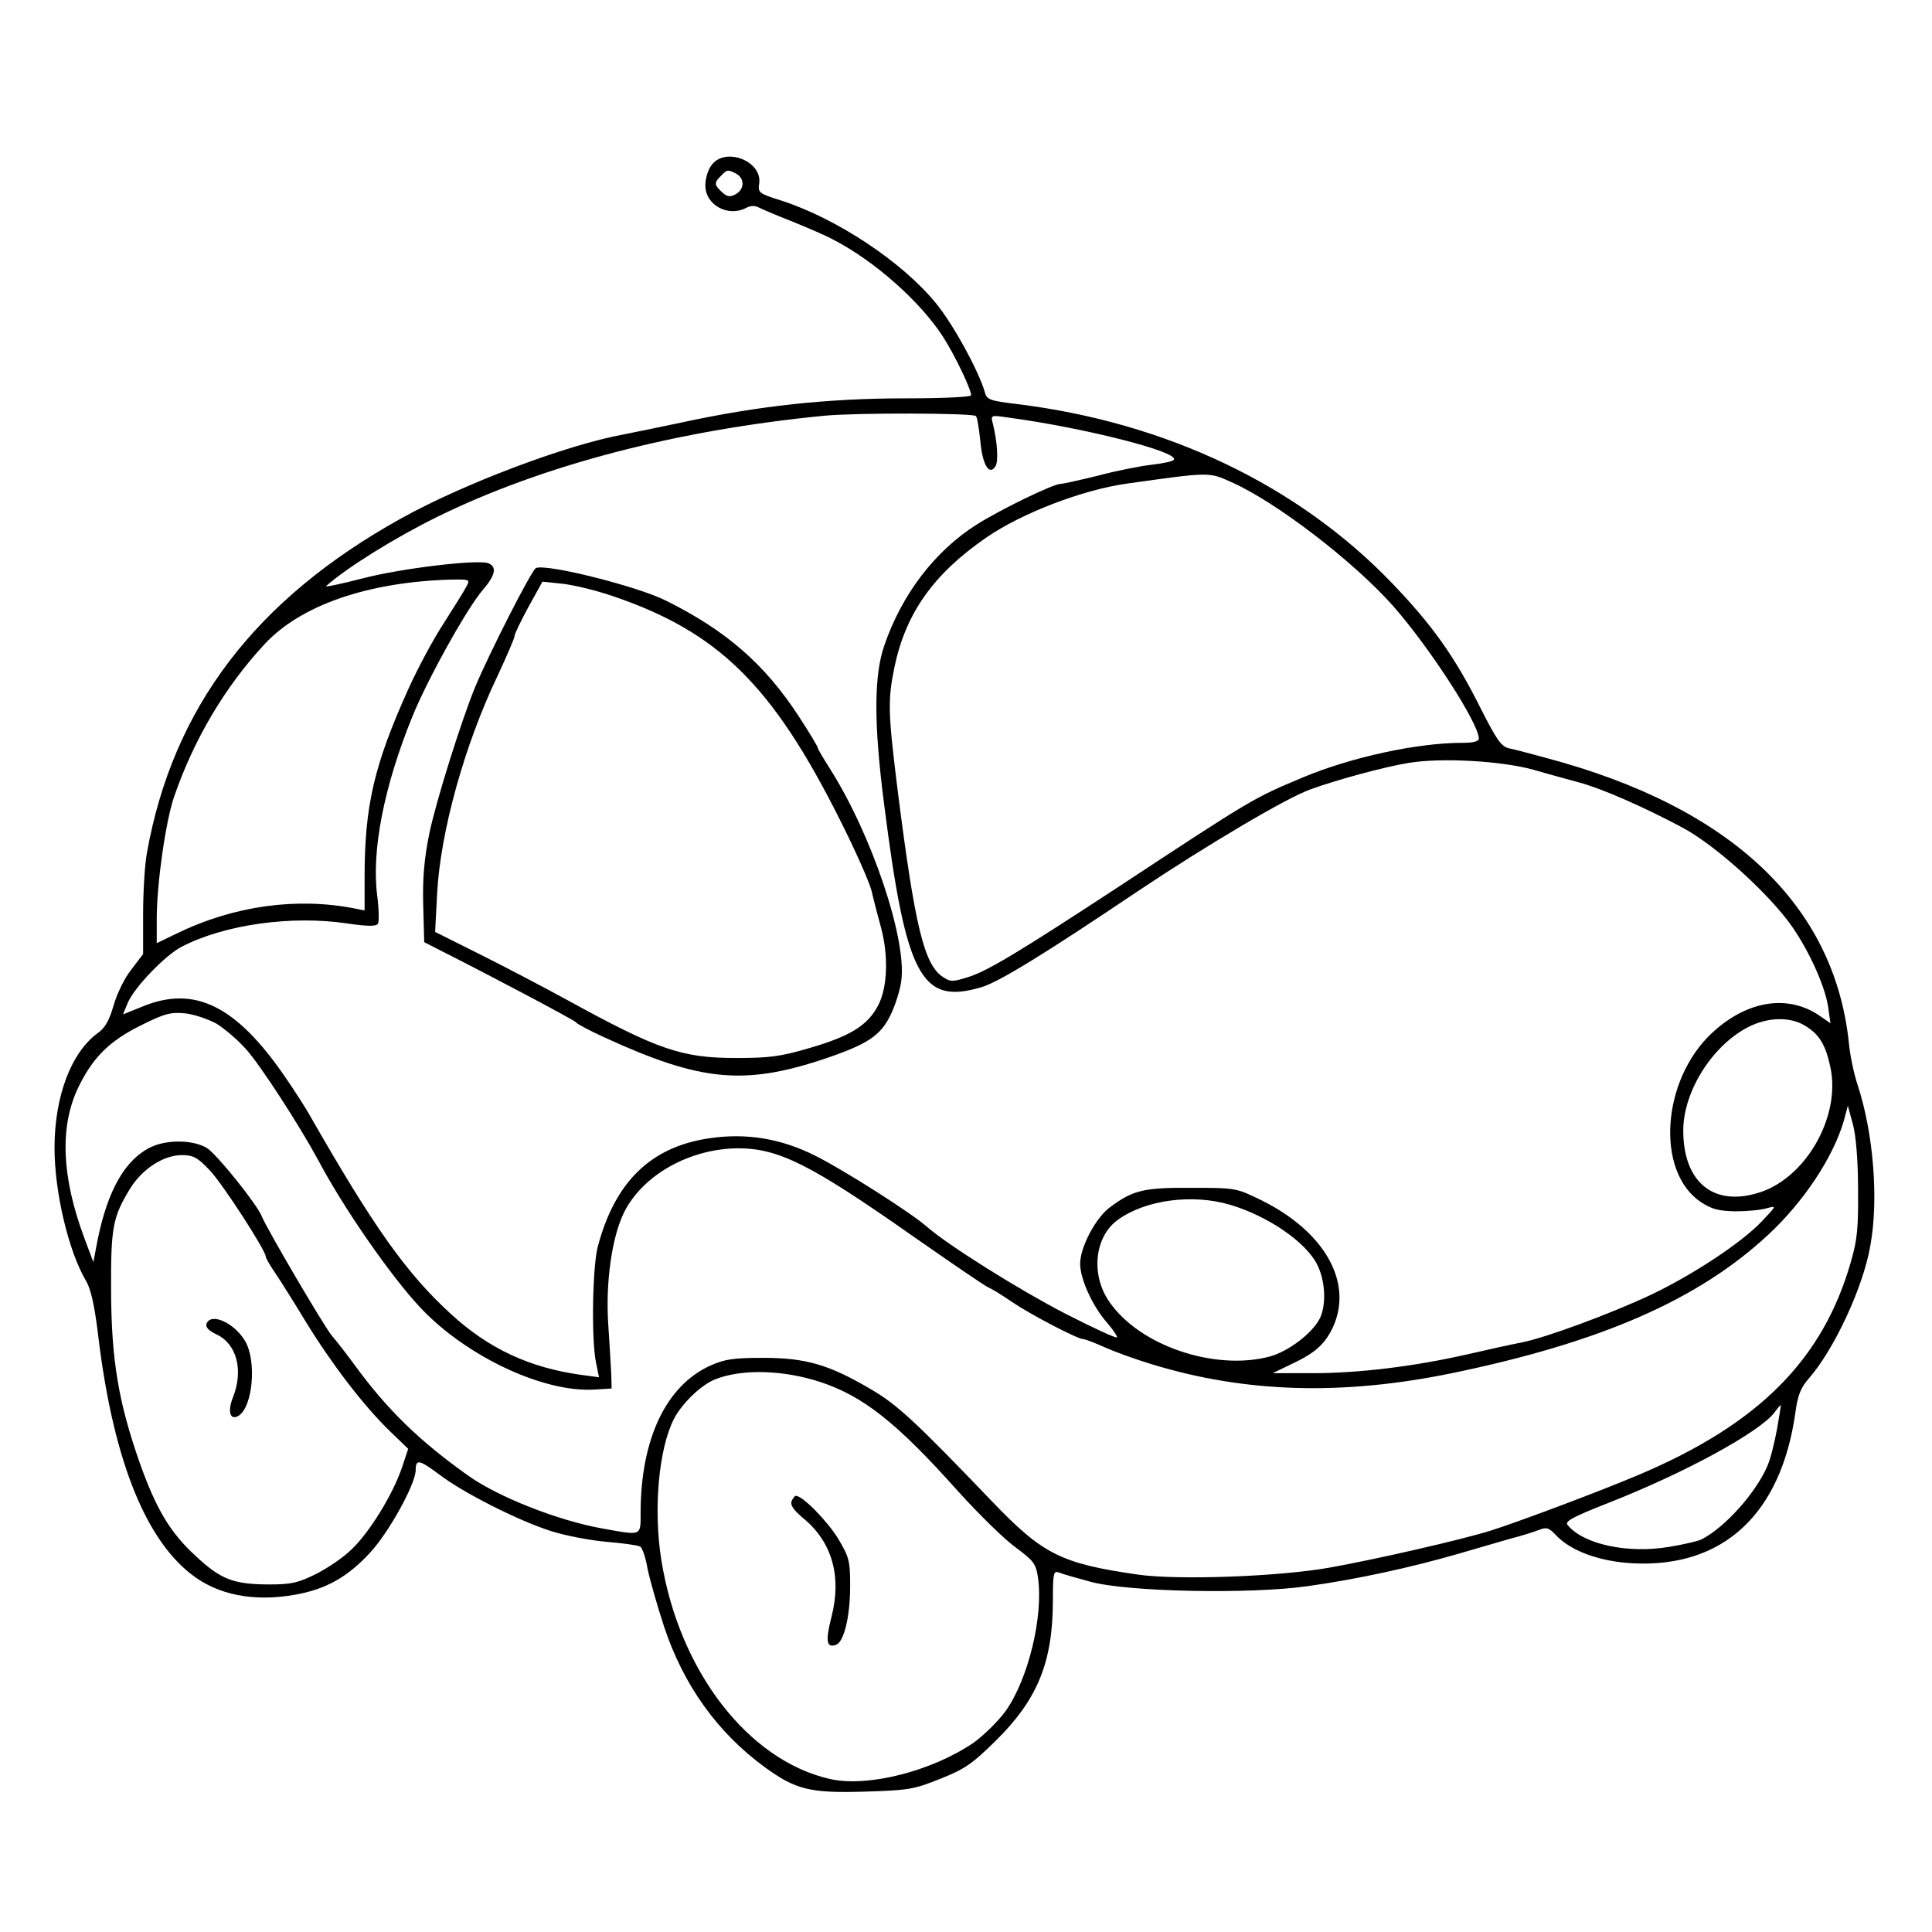
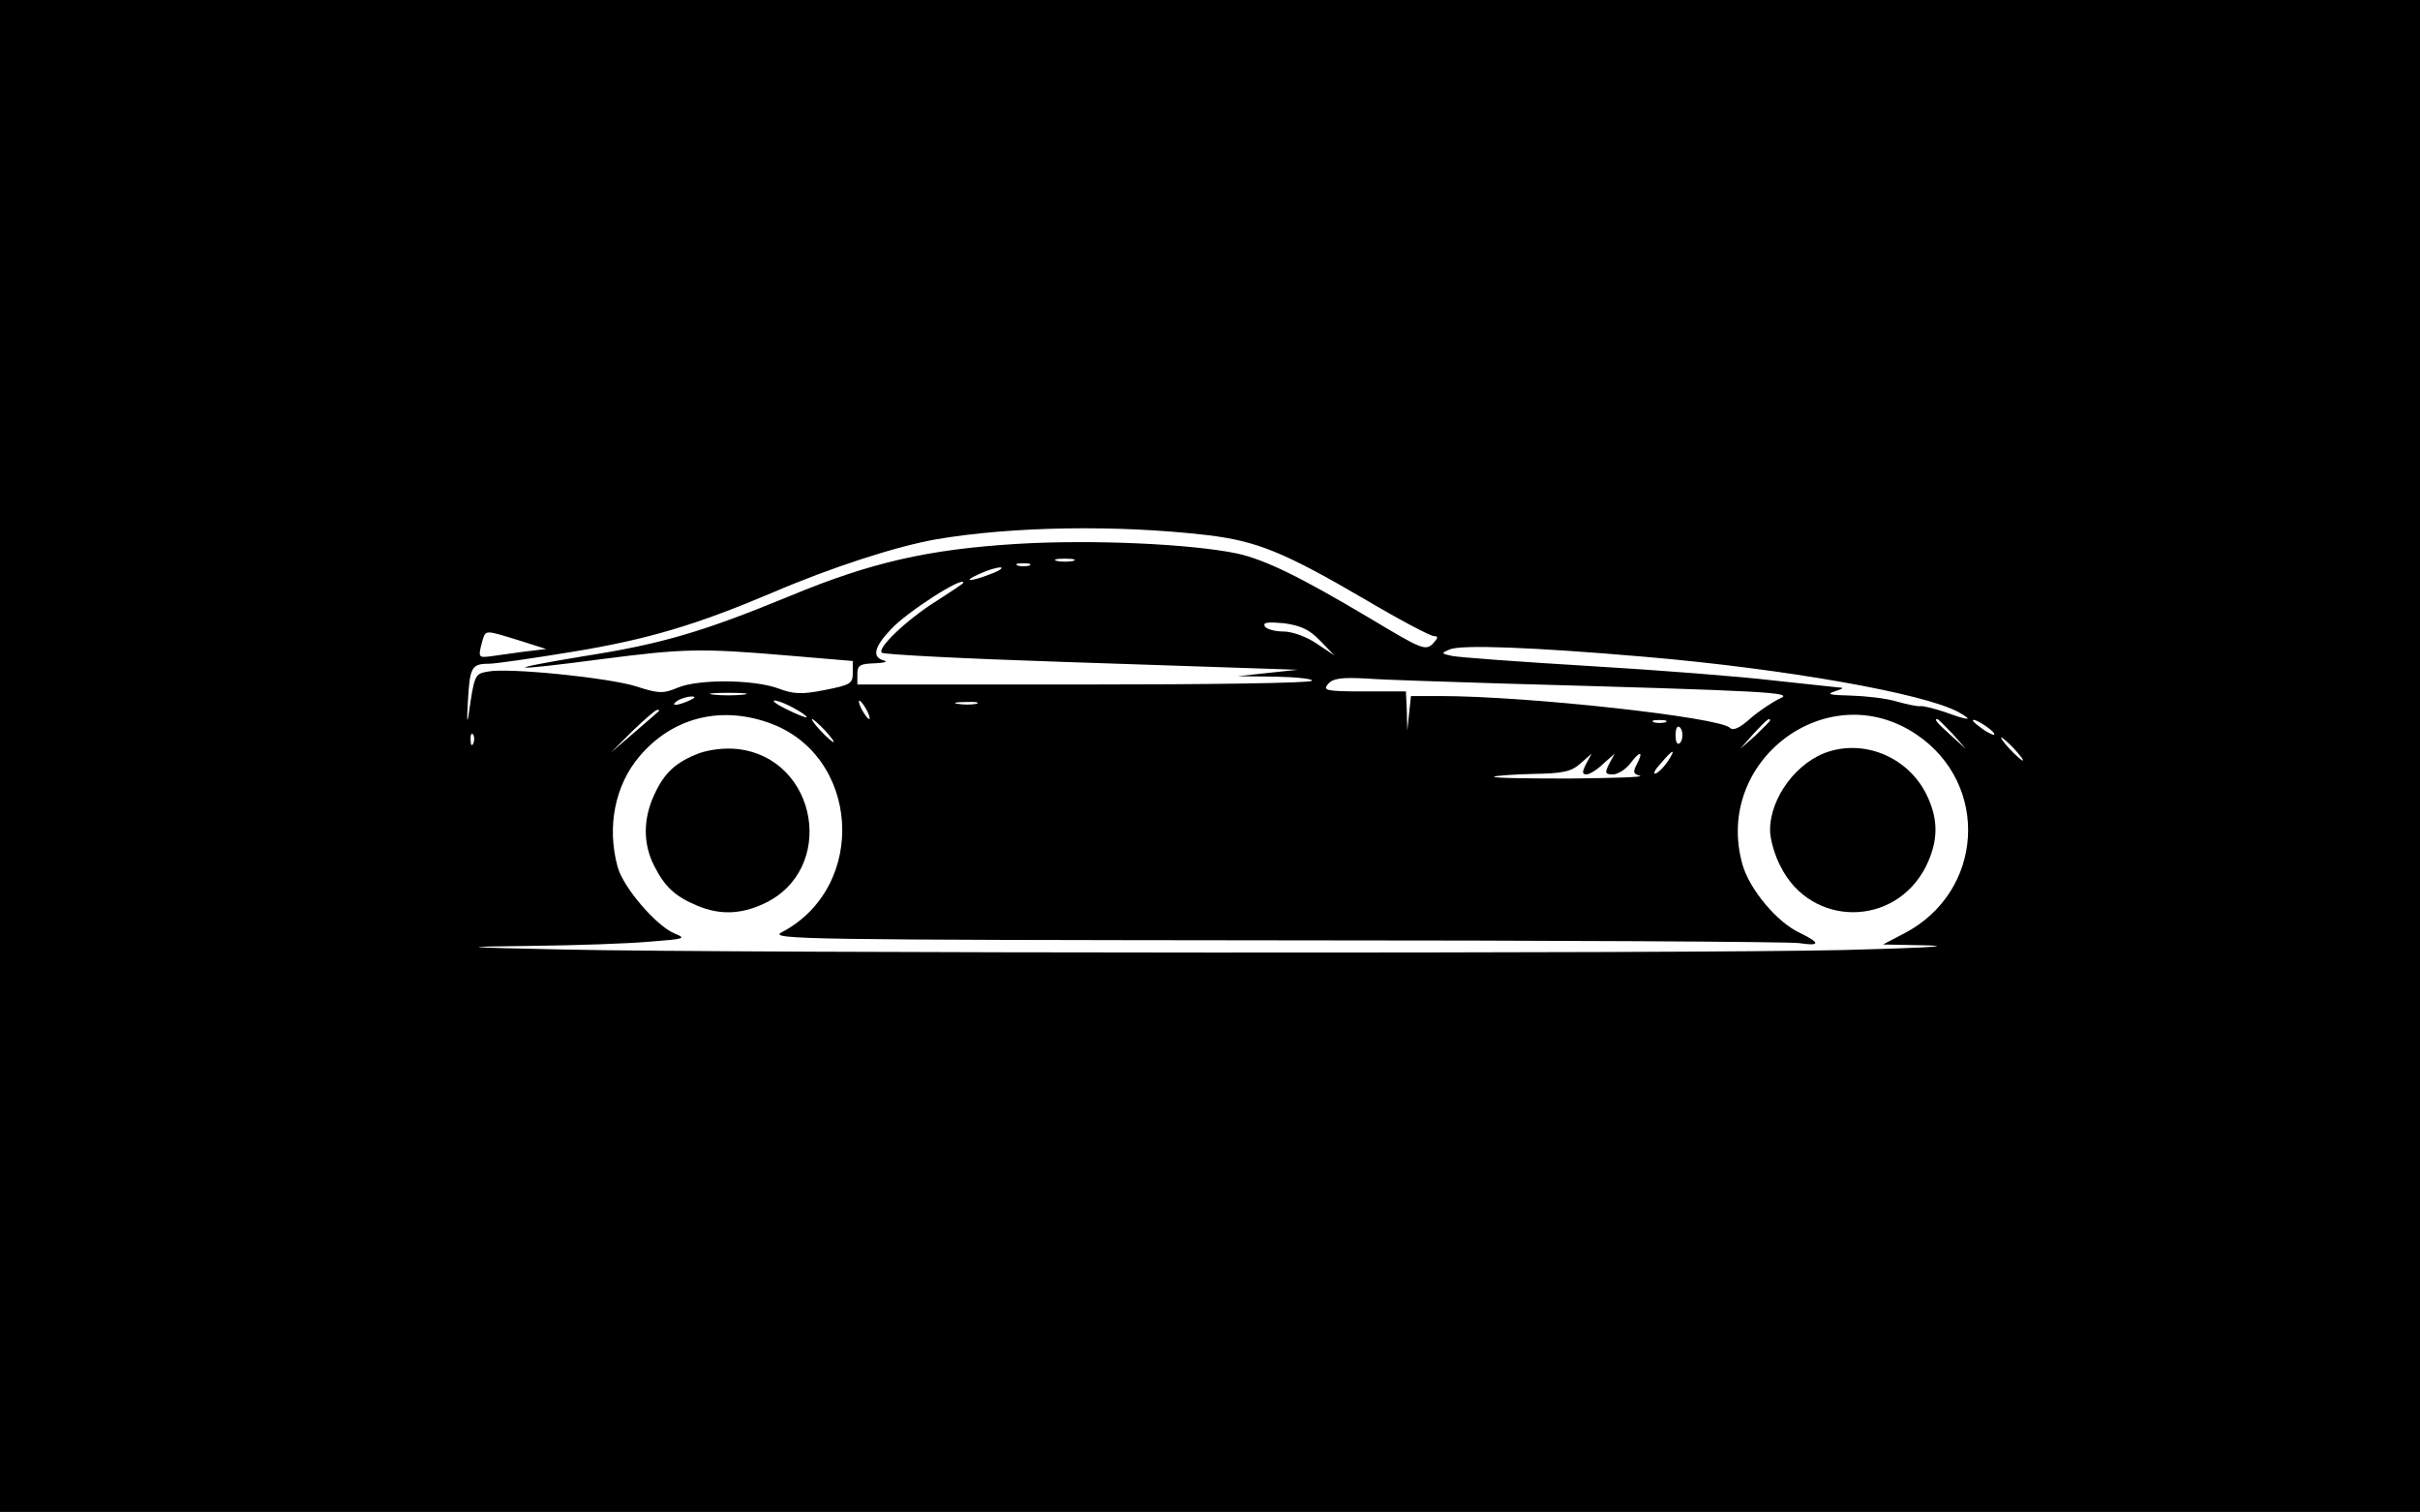
- <svg xmlns="http://www.w3.org/2000/svg" version="1.0" width="567pt" height="567pt" viewBox="0 0 567 567" preserveAspectRatio="xMidYMid meet">
-   <g transform="translate(0,567) scale(0.1,-0.1)" fill="#000000" stroke="none">
-     <path d="M2088 5185 c-10 -13 -18 -39 -18 -59 0 -58 67 -94 120 -66 13 7 26 7 37 1 10 -5 54 -24 98 -41 44 -18 98 -41 120 -53 122 -63 256 -182 323 -286 34 -53 82 -153 82 -171 0 -5 -79 -9 -188 -9 -235 0 -435 -22 -662 -71 -52 -11 -129 -27 -170 -35 -169 -31 -470 -145 -652 -246 -429 -238 -671 -556 -747 -983 -6 -33 -11 -113 -11 -178 l0 -118 -35 -46 c-20 -25 -43 -73 -52 -106 -12 -42 -25 -65 -45 -79 -79 -57 -128 -186 -128 -338 0 -129 41 -304 93 -391 14 -24 24 -71 34 -150 42 -359 134 -600 273 -709 78 -62 185 -83 307 -61 90 16 153 52 218 122 56 60 135 203 135 244 0 33 11 30 70 -14 71 -54 232 -135 326 -165 43 -14 118 -28 165 -32 48 -4 91 -10 98 -14 6 -4 16 -32 21 -63 6 -30 28 -108 49 -172 57 -172 157 -311 295 -412 91 -66 132 -77 294 -72 127 4 143 6 220 37 73 29 94 43 166 114 121 120 166 229 166 411 0 80 2 87 18 81 9 -4 51 -16 92 -27 108 -30 470 -37 638 -13 144 20 304 55 442 95 58 17 128 37 155 45 28 7 63 18 79 24 25 10 31 8 52 -14 44 -47 129 -78 227 -83 264 -13 434 144 476 442 7 52 16 74 40 101 74 85 159 267 180 389 25 136 9 331 -37 471 -11 33 -23 89 -26 125 -43 405 -346 691 -886 835 -47 13 -97 26 -112 29 -22 5 -36 25 -83 118 -76 152 -142 244 -260 367 -276 287 -661 471 -1099 525 -83 10 -90 13 -96 36 -18 62 -94 201 -144 261 -99 121 -291 248 -452 300 -67 21 -70 24 -66 50 10 67 -101 109 -140 54z m73 -25 c25 -14 24 -46 -2 -60 -16 -9 -25 -8 -40 6 -23 21 -24 28 -3 48 18 19 20 19 45 6z m703 -711 c4 -3 9 -36 13 -73 6 -69 26 -103 44 -75 10 14 6 72 -7 125 -7 26 -6 26 42 19 225 -30 504 -101 489 -124 -2 -5 -32 -11 -66 -15 -34 -4 -105 -18 -157 -32 -53 -13 -102 -24 -109 -24 -22 0 -174 -74 -246 -119 -123 -78 -220 -204 -272 -356 -30 -87 -31 -226 -1 -460 65 -513 109 -595 287 -542 52 16 181 95 459 282 202 135 435 273 505 298 76 28 220 67 289 78 95 16 273 6 366 -20 41 -12 101 -28 133 -37 68 -18 193 -73 305 -133 90 -48 233 -175 308 -272 55 -72 109 -187 119 -253 l7 -49 -29 20 c-93 66 -214 48 -317 -47 -150 -138 -168 -409 -34 -498 32 -21 52 -26 102 -27 33 0 75 4 91 9 30 8 29 8 -15 -39 -60 -63 -203 -157 -325 -215 -117 -55 -308 -126 -380 -140 -27 -5 -99 -21 -160 -35 -154 -35 -316 -55 -453 -55 l-117 0 60 29 c68 32 97 60 120 113 54 130 -31 275 -212 365 -74 36 -74 37 -206 37 -142 1 -173 -7 -242 -59 -41 -32 -85 -116 -85 -164 0 -45 37 -126 80 -174 18 -21 30 -40 28 -42 -3 -3 -72 29 -154 71 -135 70 -341 199 -404 254 -45 40 -243 166 -325 207 -102 52 -206 69 -316 52 -171 -26 -275 -129 -325 -319 -15 -60 -19 -267 -5 -338 l9 -44 -52 7 c-152 21 -272 77 -383 179 -130 119 -226 254 -414 583 -13 23 -45 73 -72 112 -144 210 -266 270 -419 207 l-57 -23 14 34 c19 45 110 140 159 165 126 65 322 92 484 68 62 -9 86 -9 91 -1 4 6 3 44 -2 83 -17 132 20 321 104 527 45 110 160 317 207 371 36 42 41 67 15 77 -31 12 -257 -15 -371 -45 -62 -16 -110 -26 -105 -22 62 55 204 143 326 203 309 152 705 255 1137 297 95 9 435 8 444 -1z m750 -194 c131 -58 359 -233 475 -364 108 -123 250 -343 251 -388 0 -9 -16 -13 -48 -13 -132 0 -326 -42 -467 -101 -148 -62 -148 -62 -546 -324 -281 -184 -379 -244 -436 -262 -47 -15 -54 -15 -76 0 -55 36 -82 149 -132 543 -29 233 -30 268 -10 366 33 158 114 273 269 380 104 72 284 141 415 159 243 34 238 34 305 4z m-2245 -306 c-6 -12 -36 -60 -66 -107 -31 -47 -78 -135 -105 -195 -100 -222 -128 -342 -128 -551 l0 -98 -30 6 c-169 33 -353 8 -520 -73 l-60 -29 0 71 c0 103 26 286 51 359 58 168 149 322 265 447 106 115 304 183 547 190 56 1 57 0 46 -20z m-734 -1283 c23 -14 62 -47 86 -74 43 -47 159 -227 213 -327 74 -140 214 -342 301 -434 134 -142 361 -249 511 -239 l49 3 -1 40 c-1 22 -5 90 -9 150 -8 122 11 256 47 328 55 109 192 186 334 187 119 0 214 -48 509 -255 116 -81 217 -150 225 -153 8 -3 40 -22 70 -43 58 -39 193 -109 209 -109 6 0 34 -11 63 -24 29 -13 92 -36 139 -50 275 -84 559 -92 880 -26 435 90 721 214 927 405 106 98 192 229 223 335 l12 45 15 -55 c9 -33 15 -108 15 -190 1 -112 -2 -148 -21 -213 -82 -287 -270 -476 -622 -625 -113 -48 -350 -137 -435 -164 -86 -27 -340 -85 -475 -109 -148 -26 -444 -37 -561 -20 -224 32 -279 60 -424 211 -231 241 -282 288 -361 334 -121 71 -189 91 -314 91 -89 0 -113 -4 -156 -23 -129 -59 -203 -214 -204 -429 0 -72 6 -70 -111 -49 -130 23 -305 92 -393 154 -144 102 -239 194 -336 327 -24 33 -54 71 -66 85 -21 24 -193 317 -206 351 -14 35 -132 182 -161 200 -40 24 -116 25 -163 3 -76 -36 -127 -125 -157 -270 l-13 -68 -27 72 c-66 178 -72 323 -19 437 43 90 91 139 186 186 70 35 87 39 130 35 26 -3 67 -17 91 -30z m4662 -6 c42 -25 61 -56 75 -123 31 -147 -76 -330 -216 -369 -130 -38 -216 35 -216 184 0 114 84 248 189 303 58 30 124 32 168 5z m-4682 -424 c37 -38 165 -236 165 -254 0 -4 12 -25 27 -47 15 -22 56 -87 91 -145 75 -122 167 -243 245 -319 l55 -53 -19 -57 c-27 -78 -94 -187 -146 -237 -24 -24 -71 -56 -105 -73 -52 -26 -73 -31 -136 -31 -105 0 -143 14 -215 81 -78 71 -118 139 -167 276 -62 177 -83 300 -84 503 -1 190 5 218 56 302 36 58 98 98 152 98 33 0 46 -7 81 -44z m2996 -102 c110 -33 220 -108 254 -174 25 -48 28 -121 8 -160 -23 -44 -92 -96 -146 -111 -161 -43 -382 31 -471 160 -56 80 -44 193 26 242 81 58 218 76 329 43z m-1203 -520 c126 -42 224 -119 405 -322 59 -65 133 -138 166 -162 54 -40 61 -49 67 -88 17 -114 -28 -300 -95 -394 -22 -30 -64 -71 -93 -92 -123 -84 -311 -132 -422 -107 -240 54 -443 317 -495 642 -24 148 -8 328 37 415 23 45 80 100 121 116 78 31 199 28 309 -8z m2807 -139 c-7 -38 -19 -87 -28 -107 -33 -78 -124 -180 -192 -215 -11 -6 -55 -16 -98 -23 -121 -20 -250 8 -296 64 -10 11 12 23 121 66 224 88 442 207 486 265 9 13 18 22 18 22 1 -1 -4 -33 -11 -72z" />
-     <path d="M1573 4003 c-12 -4 -138 -252 -178 -348 -41 -99 -116 -339 -135 -431 -15 -74 -20 -130 -18 -210 l3 -109 35 -18 c159 -80 406 -211 410 -217 3 -5 41 -25 85 -45 279 -128 407 -141 640 -64 131 44 169 69 199 131 14 29 28 74 31 99 17 122 -87 431 -210 624 -19 30 -35 57 -35 60 0 4 -25 46 -56 93 -99 152 -212 251 -389 339 -83 42 -350 109 -382 96z m227 -83 c308 -105 466 -260 663 -652 45 -89 88 -185 95 -213 6 -27 19 -75 27 -105 23 -84 20 -178 -8 -231 -31 -59 -82 -90 -202 -125 -85 -25 -118 -29 -215 -29 -159 0 -229 24 -495 170 -66 36 -180 96 -254 133 l-134 67 6 115 c10 180 80 433 177 636 27 58 50 111 50 117 0 7 19 45 41 86 l41 74 57 -6 c31 -3 99 -19 151 -37z" />
-     <path d="M606 1785 c-3 -10 6 -20 29 -31 60 -28 80 -105 49 -184 -17 -42 -9 -70 16 -55 42 26 54 161 19 220 -32 53 -100 84 -113 50z" />
-     <path d="M2323 1264 c-4 -12 7 -27 36 -51 83 -69 111 -169 82 -285 -19 -73 -16 -96 13 -85 23 9 41 83 41 172 0 75 -3 85 -35 139 -31 51 -104 126 -124 126 -4 0 -9 -7 -13 -16z" />
+ <svg xmlns="http://www.w3.org/2000/svg" version="1.0" width="525pt" height="328pt" viewBox="0 0 525 328" preserveAspectRatio="xMidYMid meet">
+   <g transform="translate(0,328) scale(0.1,-0.1)" fill="#000000" stroke="none">
+     <path d="M0 1640 l0 -1640 2625 0 2625 0 0 1640 0 1640 -2625 0 -2625 0 0 -1640z m2620 479 c107 -13 166 -37 339 -138 76 -45 144 -81 152 -81 10 0 9 -4 -3 -17 -16 -15 -25 -11 -135 55 -153 91 -227 127 -288 141 -100 21 -315 31 -480 21 -192 -12 -315 -40 -489 -112 -189 -78 -280 -105 -446 -131 -188 -31 -170 -34 35 -7 178 23 215 24 403 8 l142 -12 0 -26 c0 -23 -5 -26 -61 -37 -50 -10 -68 -9 -102 4 -54 19 -172 20 -217 1 -31 -13 -41 -13 -90 3 -61 19 -279 41 -322 32 -28 -5 -29 -6 -42 -98 -3 -16 -3 -2 -1 32 4 75 8 83 45 83 15 0 97 12 182 26 165 27 270 59 433 128 128 55 270 101 356 116 164 28 392 32 589 9z m-292 -56 c-10 -2 -26 -2 -35 0 -10 3 -2 5 17 5 19 0 27 -2 18 -5z m-95 -10 c-7 -2 -19 -2 -25 0 -7 3 -2 5 12 5 14 0 19 -2 13 -5z m-83 -18 c-46 -18 -64 -17 -25 0 17 8 37 14 45 14 8 0 -1 -7 -20 -14z m-60 -19 c0 -2 -26 -19 -57 -39 -63 -39 -131 -103 -120 -113 4 -4 181 -13 394 -20 214 -7 415 -14 448 -15 l60 -2 -65 -7 -65 -7 84 -1 c46 -1 81 -5 77 -9 -4 -5 -228 -8 -497 -8 l-489 0 0 23 c0 19 6 22 38 23 20 1 29 3 20 6 -27 7 -22 29 15 68 34 37 157 116 157 101z m774 -126 l31 -32 -39 26 c-22 15 -53 26 -72 26 -18 0 -36 5 -40 11 -5 9 6 10 41 7 36 -5 55 -13 79 -38z m-1739 1 l60 -19 -50 -6 c-27 -4 -60 -8 -72 -10 -25 -3 -26 -2 -17 32 8 26 4 26 79 3z m2445 -36 c302 -26 604 -79 679 -120 34 -19 23 -19 -29 0 -24 8 -48 14 -54 13 -6 -1 -29 4 -51 10 -22 7 -67 12 -100 13 -45 1 -54 3 -35 9 21 7 22 8 5 9 -11 1 -74 8 -140 15 -66 8 -244 22 -395 31 -151 9 -286 19 -300 22 -24 5 -24 6 -5 14 24 11 181 5 425 -16z m-306 -58 c572 -16 629 -19 598 -32 -15 -7 -44 -26 -64 -43 -23 -21 -38 -28 -45 -21 -23 23 -439 69 -630 69 l-62 0 -4 -37 -4 -38 -1 43 -2 42 -91 0 c-82 0 -90 2 -78 16 10 12 28 15 83 12 39 -3 174 -7 300 -11z m-1651 -24 c-18 -2 -48 -2 -65 0 -18 2 -4 4 32 4 36 0 50 -2 33 -4z m-118 -13 c-27 -12 -43 -12 -25 0 8 5 22 9 30 9 10 0 8 -3 -5 -9z m225 -15 c17 -9 30 -18 30 -21 0 -4 -59 23 -69 32 -10 9 13 3 39 -11z m160 -5 c6 -11 8 -20 6 -20 -3 0 -10 9 -16 20 -6 11 -8 20 -6 20 3 0 10 -9 16 -20z m238 13 c-10 -2 -28 -2 -40 0 -13 2 -5 4 17 4 22 1 32 -1 23 -4z m-689 -16 c-2 -2 -26 -23 -54 -47 l-50 -43 47 47 c26 25 50 46 54 46 4 0 5 -1 3 -3z m236 -24 c201 -68 220 -357 30 -456 -28 -15 62 -16 1070 -17 605 0 1117 -3 1138 -6 46 -7 47 0 2 22 -50 23 -110 95 -125 149 -63 225 185 411 377 282 161 -108 147 -342 -26 -432 l-46 -24 100 -2 c55 -2 -28 -6 -185 -10 -322 -8 -2408 -7 -2775 1 -235 5 -236 6 -70 8 94 1 208 5 253 9 78 6 82 7 55 18 -40 17 -111 100 -123 144 -24 87 -6 178 48 241 70 82 172 109 277 73z m125 -18 c13 -14 21 -25 18 -25 -2 0 -15 11 -28 25 -13 14 -21 25 -18 25 2 0 15 -11 28 -25z m1823 18 c-7 -2 -19 -2 -25 0 -7 3 -2 5 12 5 14 0 19 -2 13 -5z m227 4 c0 -2 -15 -16 -32 -33 l-33 -29 29 33 c28 30 36 37 36 29z m396 -29 l29 -33 -32 29 c-31 28 -38 36 -30 36 2 0 16 -15 33 -32z m90 1 c3 -6 -5 -3 -20 6 -14 10 -26 19 -26 22 0 7 39 -17 46 -28z m-676 -4 c0 -8 -3 -16 -7 -18 -5 -3 -8 5 -8 18 0 13 3 21 8 18 4 -2 7 -10 7 -18z m-2623 -17 c-3 -8 -6 -5 -6 6 -1 11 2 17 5 13 3 -3 4 -12 1 -19z m3343 -13 c13 -14 21 -25 18 -25 -2 0 -15 11 -28 25 -13 14 -21 25 -18 25 2 0 15 -11 28 -25z m-819 -33 c-9 -17 -8 -21 7 -25 9 -3 -59 -5 -152 -6 -93 0 -167 1 -165 4 3 2 41 5 84 6 66 1 84 5 104 23 l24 21 -12 -22 c-9 -18 -9 -23 1 -23 6 0 23 10 36 23 l25 22 -12 -22 c-10 -20 -9 -23 8 -23 11 0 28 11 38 24 21 28 29 27 14 -2z m67 6 c-8 -12 -20 -24 -26 -26 -7 -2 -2 8 11 22 27 32 34 33 15 4z" />
+     <path d="M1517 1646 c-50 -19 -76 -42 -98 -91 -24 -52 -24 -106 0 -153 23 -46 46 -67 94 -87 48 -20 93 -19 143 4 160 73 119 316 -56 336 -27 3 -60 -1 -83 -9z" />
+     <path d="M3969 1650 c-70 -21 -129 -100 -129 -171 0 -19 10 -55 23 -79 66 -132 248 -132 315 0 27 55 28 101 2 155 -38 79 -129 120 -211 95z" />
  </g>
</svg>
